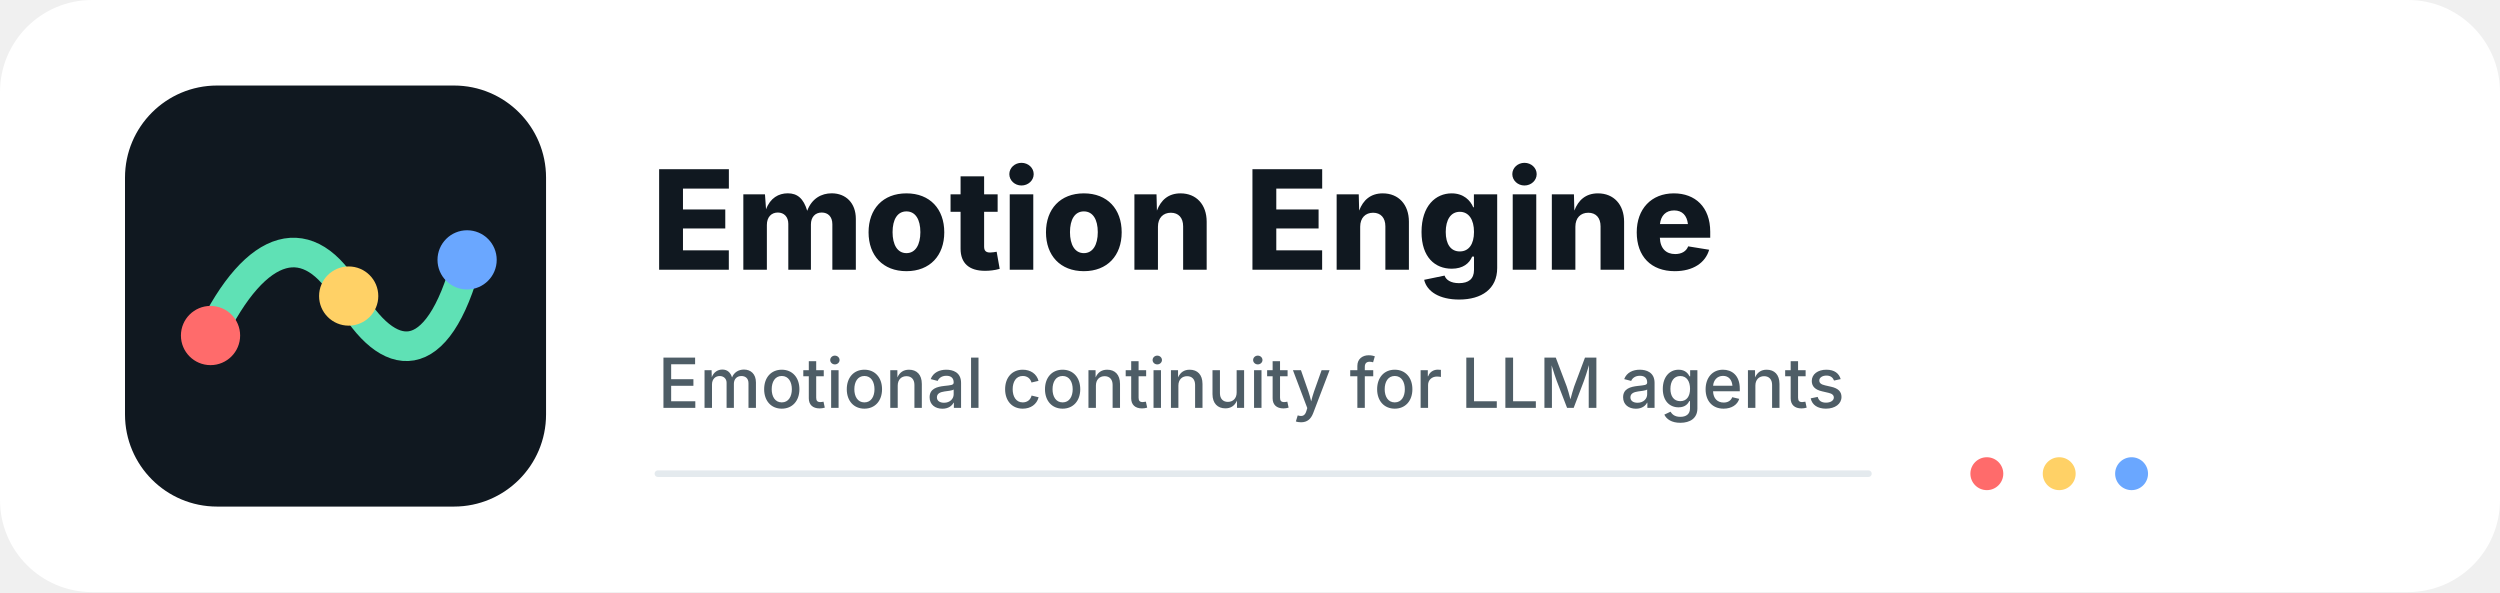
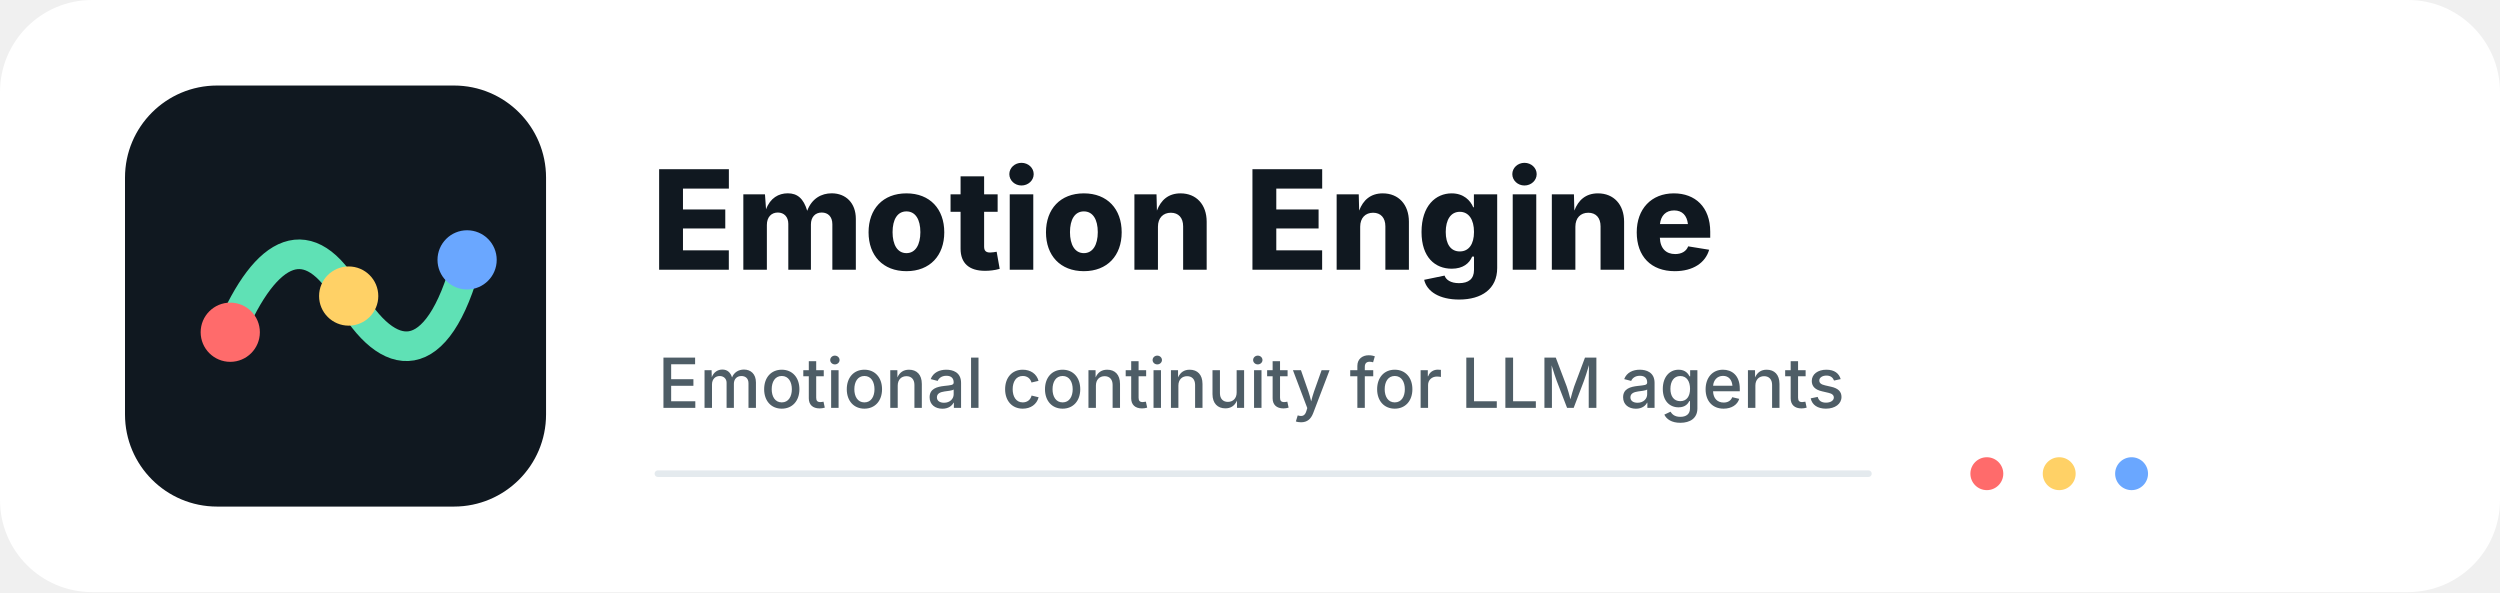
<svg xmlns="http://www.w3.org/2000/svg" viewBox="0 0 760 180" role="img" aria-labelledby="title desc">
  <rect width="760" height="180" rx="28" fill="#FFFFFF" />
  <g transform="translate(38 26)">
    <rect width="128" height="128" rx="28" fill="#101820" />
-     <path d="M26 76 C40 47 56 43 68 64 C80 85 95 87 104 53" fill="none" stroke="#5FE1B5" stroke-width="9" stroke-linecap="round" />
-     <circle cx="26" cy="76" r="9" fill="#FF6B6B" />
+     <path d="M32 75 C43 49 56 43 68 64 C80 85 95 87 104 53" fill="none" stroke="#5FE1B5" stroke-width="9" stroke-linecap="round" />
+     <circle cx="32" cy="75" r="9" fill="#FF6B6B" />
    <circle cx="68" cy="64" r="9" fill="#FFD166" />
    <circle cx="104" cy="53" r="9" fill="#6AA7FF" />
  </g>
  <text x="198" y="82" fill="#101820" font-family="Inter, ui-sans-serif, system-ui, -apple-system, BlinkMacSystemFont, Segoe UI, sans-serif" font-size="42" font-weight="760" letter-spacing="0">Emotion Engine</text>
  <text x="200" y="124" fill="#4E5D66" font-family="Inter, ui-sans-serif, system-ui, -apple-system, BlinkMacSystemFont, Segoe UI, sans-serif" font-size="21" font-weight="500" letter-spacing="0">Emotional continuity for LLM agents</text>
  <path d="M200 144 H568" stroke="#E4EAEE" stroke-width="2" stroke-linecap="round" />
  <circle cx="604" cy="144" r="5" fill="#FF6B6B" />
  <circle cx="626" cy="144" r="5" fill="#FFD166" />
  <circle cx="648" cy="144" r="5" fill="#6AA7FF" />
</svg>
